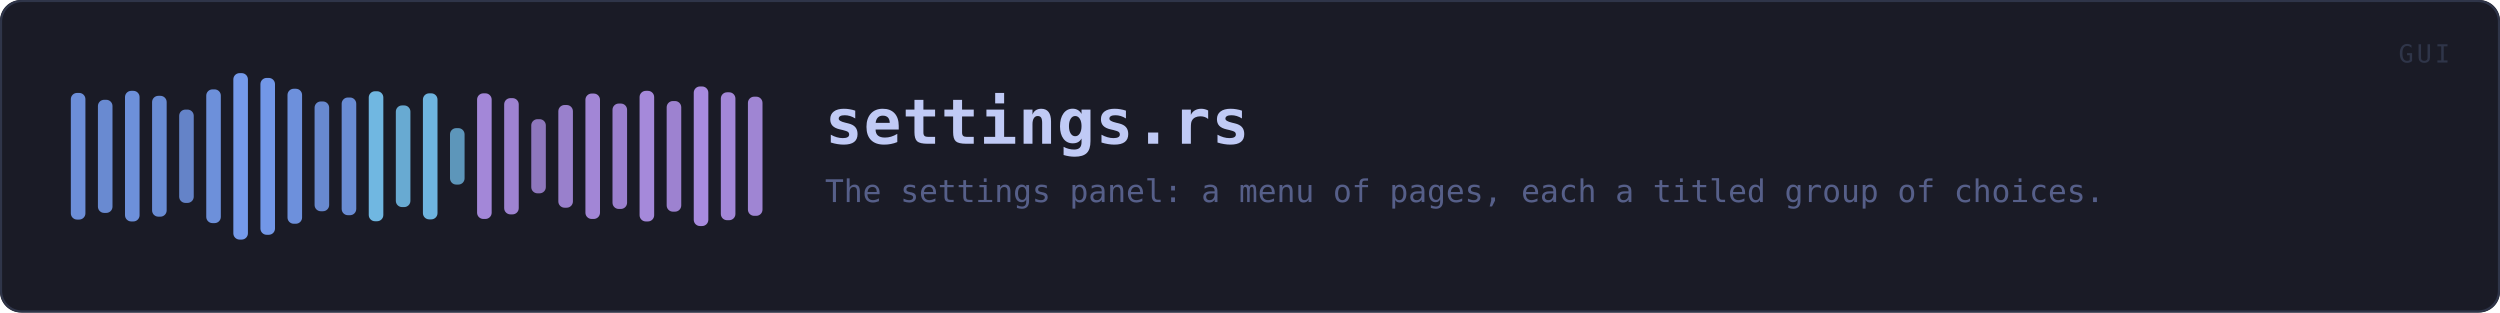
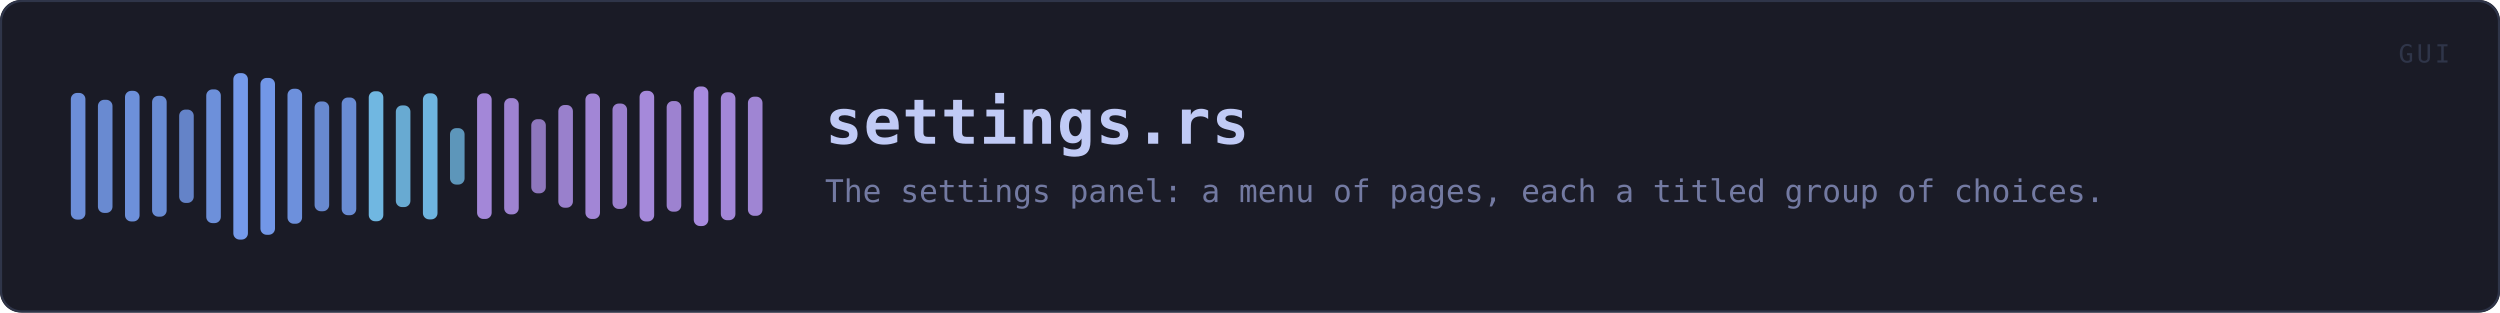
<svg xmlns="http://www.w3.org/2000/svg" viewBox="0 0 1200 150" width="1200" height="150" role="img" aria-label="settings.rs">
  <rect x="0" y="0" width="1200" height="150" rx="10" fill="#1a1b26" />
  <rect x="0.5" y="0.5" width="1199" height="149" rx="10" fill="none" stroke="#2f3549" />
  <rect x="34.0" y="44.6" width="7.0" height="60.8" rx="3" fill="#7aa2f7" opacity="0.85" />
  <rect x="47.0" y="47.9" width="7.0" height="54.3" rx="3" fill="#7aa2f7" opacity="0.82" />
  <rect x="60.0" y="43.6" width="7.0" height="62.7" rx="3" fill="#7aa2f7" opacity="0.86" />
  <rect x="73.0" y="46.0" width="7.0" height="58.0" rx="3" fill="#7aa2f7" opacity="0.83" />
  <rect x="86.0" y="52.6" width="7.0" height="44.8" rx="3" fill="#7aa2f7" opacity="0.77" />
  <rect x="99.0" y="42.9" width="7.0" height="64.2" rx="3" fill="#7aa2f7" opacity="0.86" />
  <rect x="112.0" y="35.1" width="7.0" height="79.9" rx="3" fill="#7aa2f7" opacity="0.94" />
  <rect x="125.0" y="37.4" width="7.0" height="75.3" rx="3" fill="#7aa2f7" opacity="0.92" />
  <rect x="138.0" y="42.6" width="7.0" height="64.8" rx="3" fill="#7aa2f7" opacity="0.87" />
  <rect x="151.0" y="48.7" width="7.0" height="52.7" rx="3" fill="#7aa2f7" opacity="0.81" />
  <rect x="164.0" y="46.8" width="7.0" height="56.5" rx="3" fill="#7aa2f7" opacity="0.83" />
  <rect x="177.0" y="43.8" width="7.0" height="62.4" rx="3" fill="#7dcfff" opacity="0.86" />
  <rect x="190.0" y="50.6" width="7.0" height="48.8" rx="3" fill="#7dcfff" opacity="0.79" />
  <rect x="203.0" y="44.8" width="7.0" height="60.5" rx="3" fill="#7dcfff" opacity="0.85" />
  <rect x="216.0" y="61.5" width="7.0" height="27.1" rx="3" fill="#7dcfff" opacity="0.68" />
  <rect x="229.0" y="44.8" width="7.0" height="60.3" rx="3" fill="#bb9af7" opacity="0.85" />
  <rect x="242.0" y="47.1" width="7.0" height="55.8" rx="3" fill="#bb9af7" opacity="0.82" />
  <rect x="255.0" y="57.2" width="7.0" height="35.6" rx="3" fill="#bb9af7" opacity="0.72" />
  <rect x="268.0" y="50.4" width="7.0" height="49.3" rx="3" fill="#bb9af7" opacity="0.79" />
  <rect x="281.0" y="44.9" width="7.0" height="60.2" rx="3" fill="#bb9af7" opacity="0.84" />
  <rect x="294.0" y="49.7" width="7.0" height="50.6" rx="3" fill="#bb9af7" opacity="0.80" />
  <rect x="307.0" y="43.6" width="7.0" height="62.7" rx="3" fill="#bb9af7" opacity="0.86" />
  <rect x="320.0" y="48.5" width="7.0" height="53.1" rx="3" fill="#bb9af7" opacity="0.81" />
  <rect x="333.0" y="41.5" width="7.0" height="67.0" rx="3" fill="#bb9af7" opacity="0.88" />
  <rect x="346.0" y="44.3" width="7.0" height="61.4" rx="3" fill="#bb9af7" opacity="0.85" />
  <rect x="359.0" y="46.4" width="7.0" height="57.2" rx="3" fill="#bb9af7" opacity="0.83" />
  <text x="396.0" y="69.0" font-family="ui-monospace, SFMono-Regular, Menlo, Consolas, monospace" font-size="30" font-weight="700" fill="#c0caf5" letter-spacing="0.5">settings.rs</text>
-   <text x="396.0" y="97.0" font-family="ui-monospace, SFMono-Regular, Menlo, Consolas, monospace" font-size="15" fill="#565f89">The settings panel: a menu of pages, each a titled group of choices.</text>
+   <text x="396.0" y="97.0" font-family="ui-monospace, SFMono-Regular, Menlo, Consolas, monospace" font-size="15" fill="#737aa2">The settings panel: a menu of pages, each a titled group of choices.</text>
  <text x="1176" y="30" font-family="ui-monospace, SFMono-Regular, Menlo, Consolas, monospace" font-size="12" fill="#2f3549" text-anchor="end" letter-spacing="1.5">GUI</text>
</svg>
